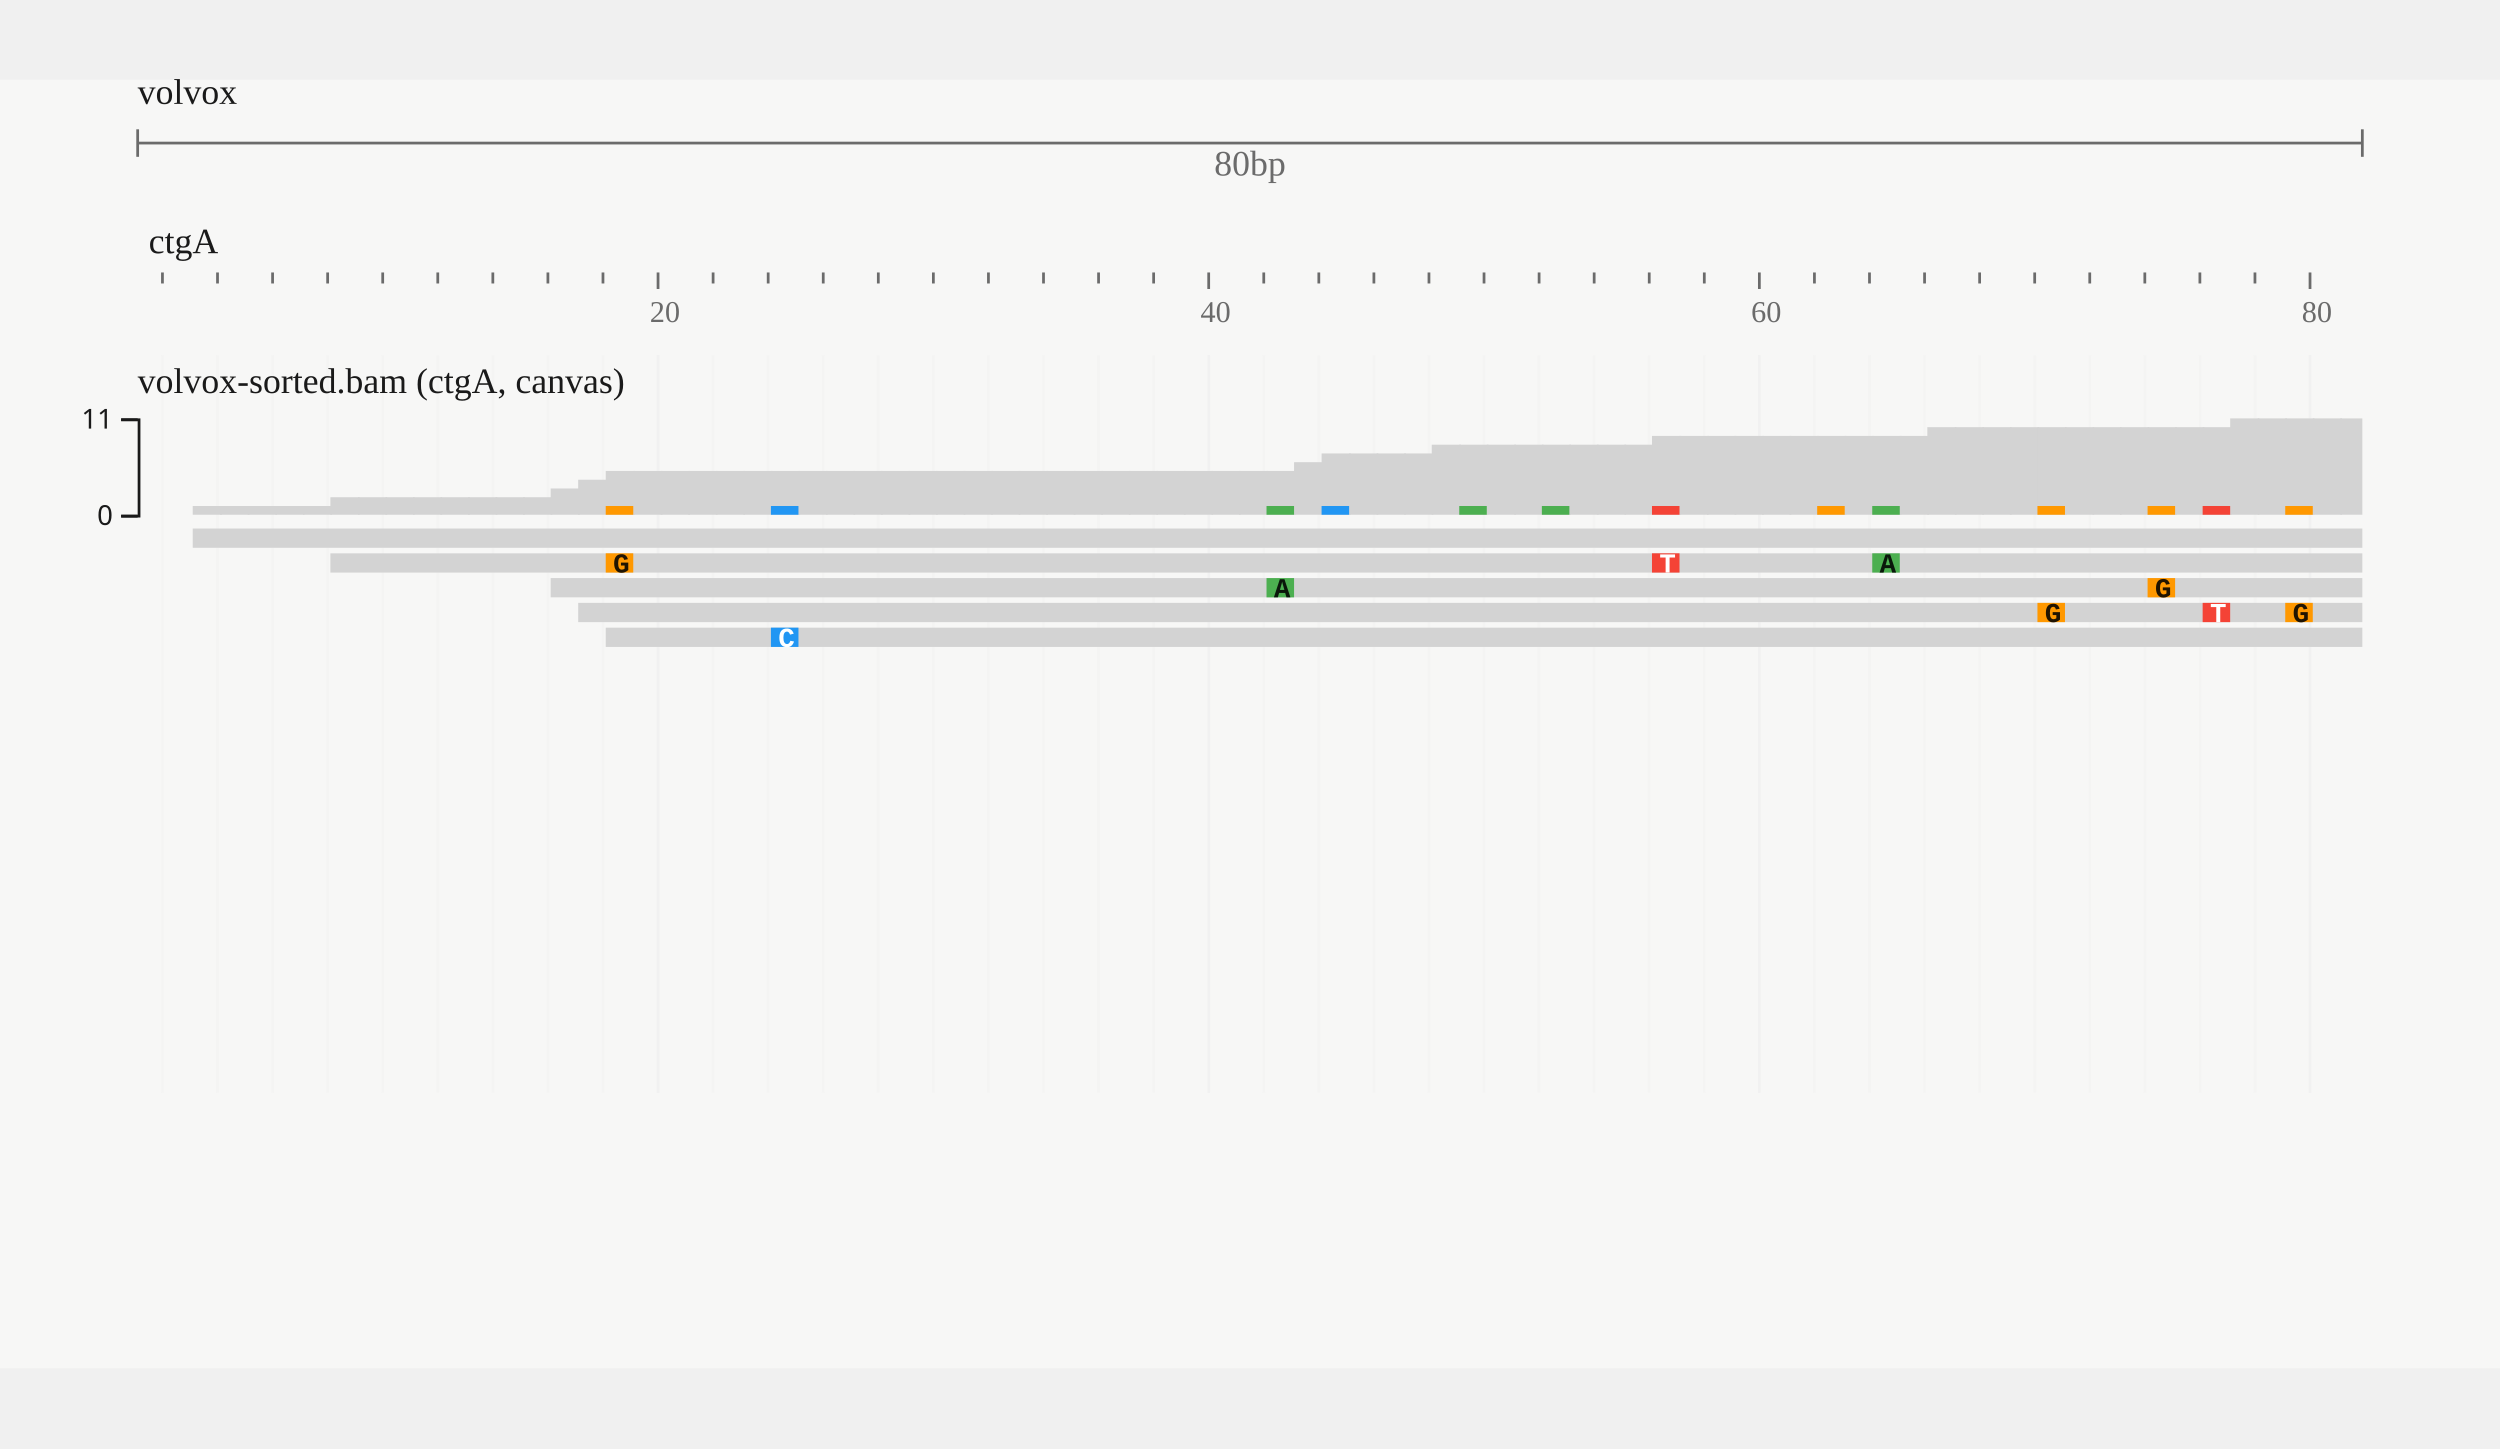
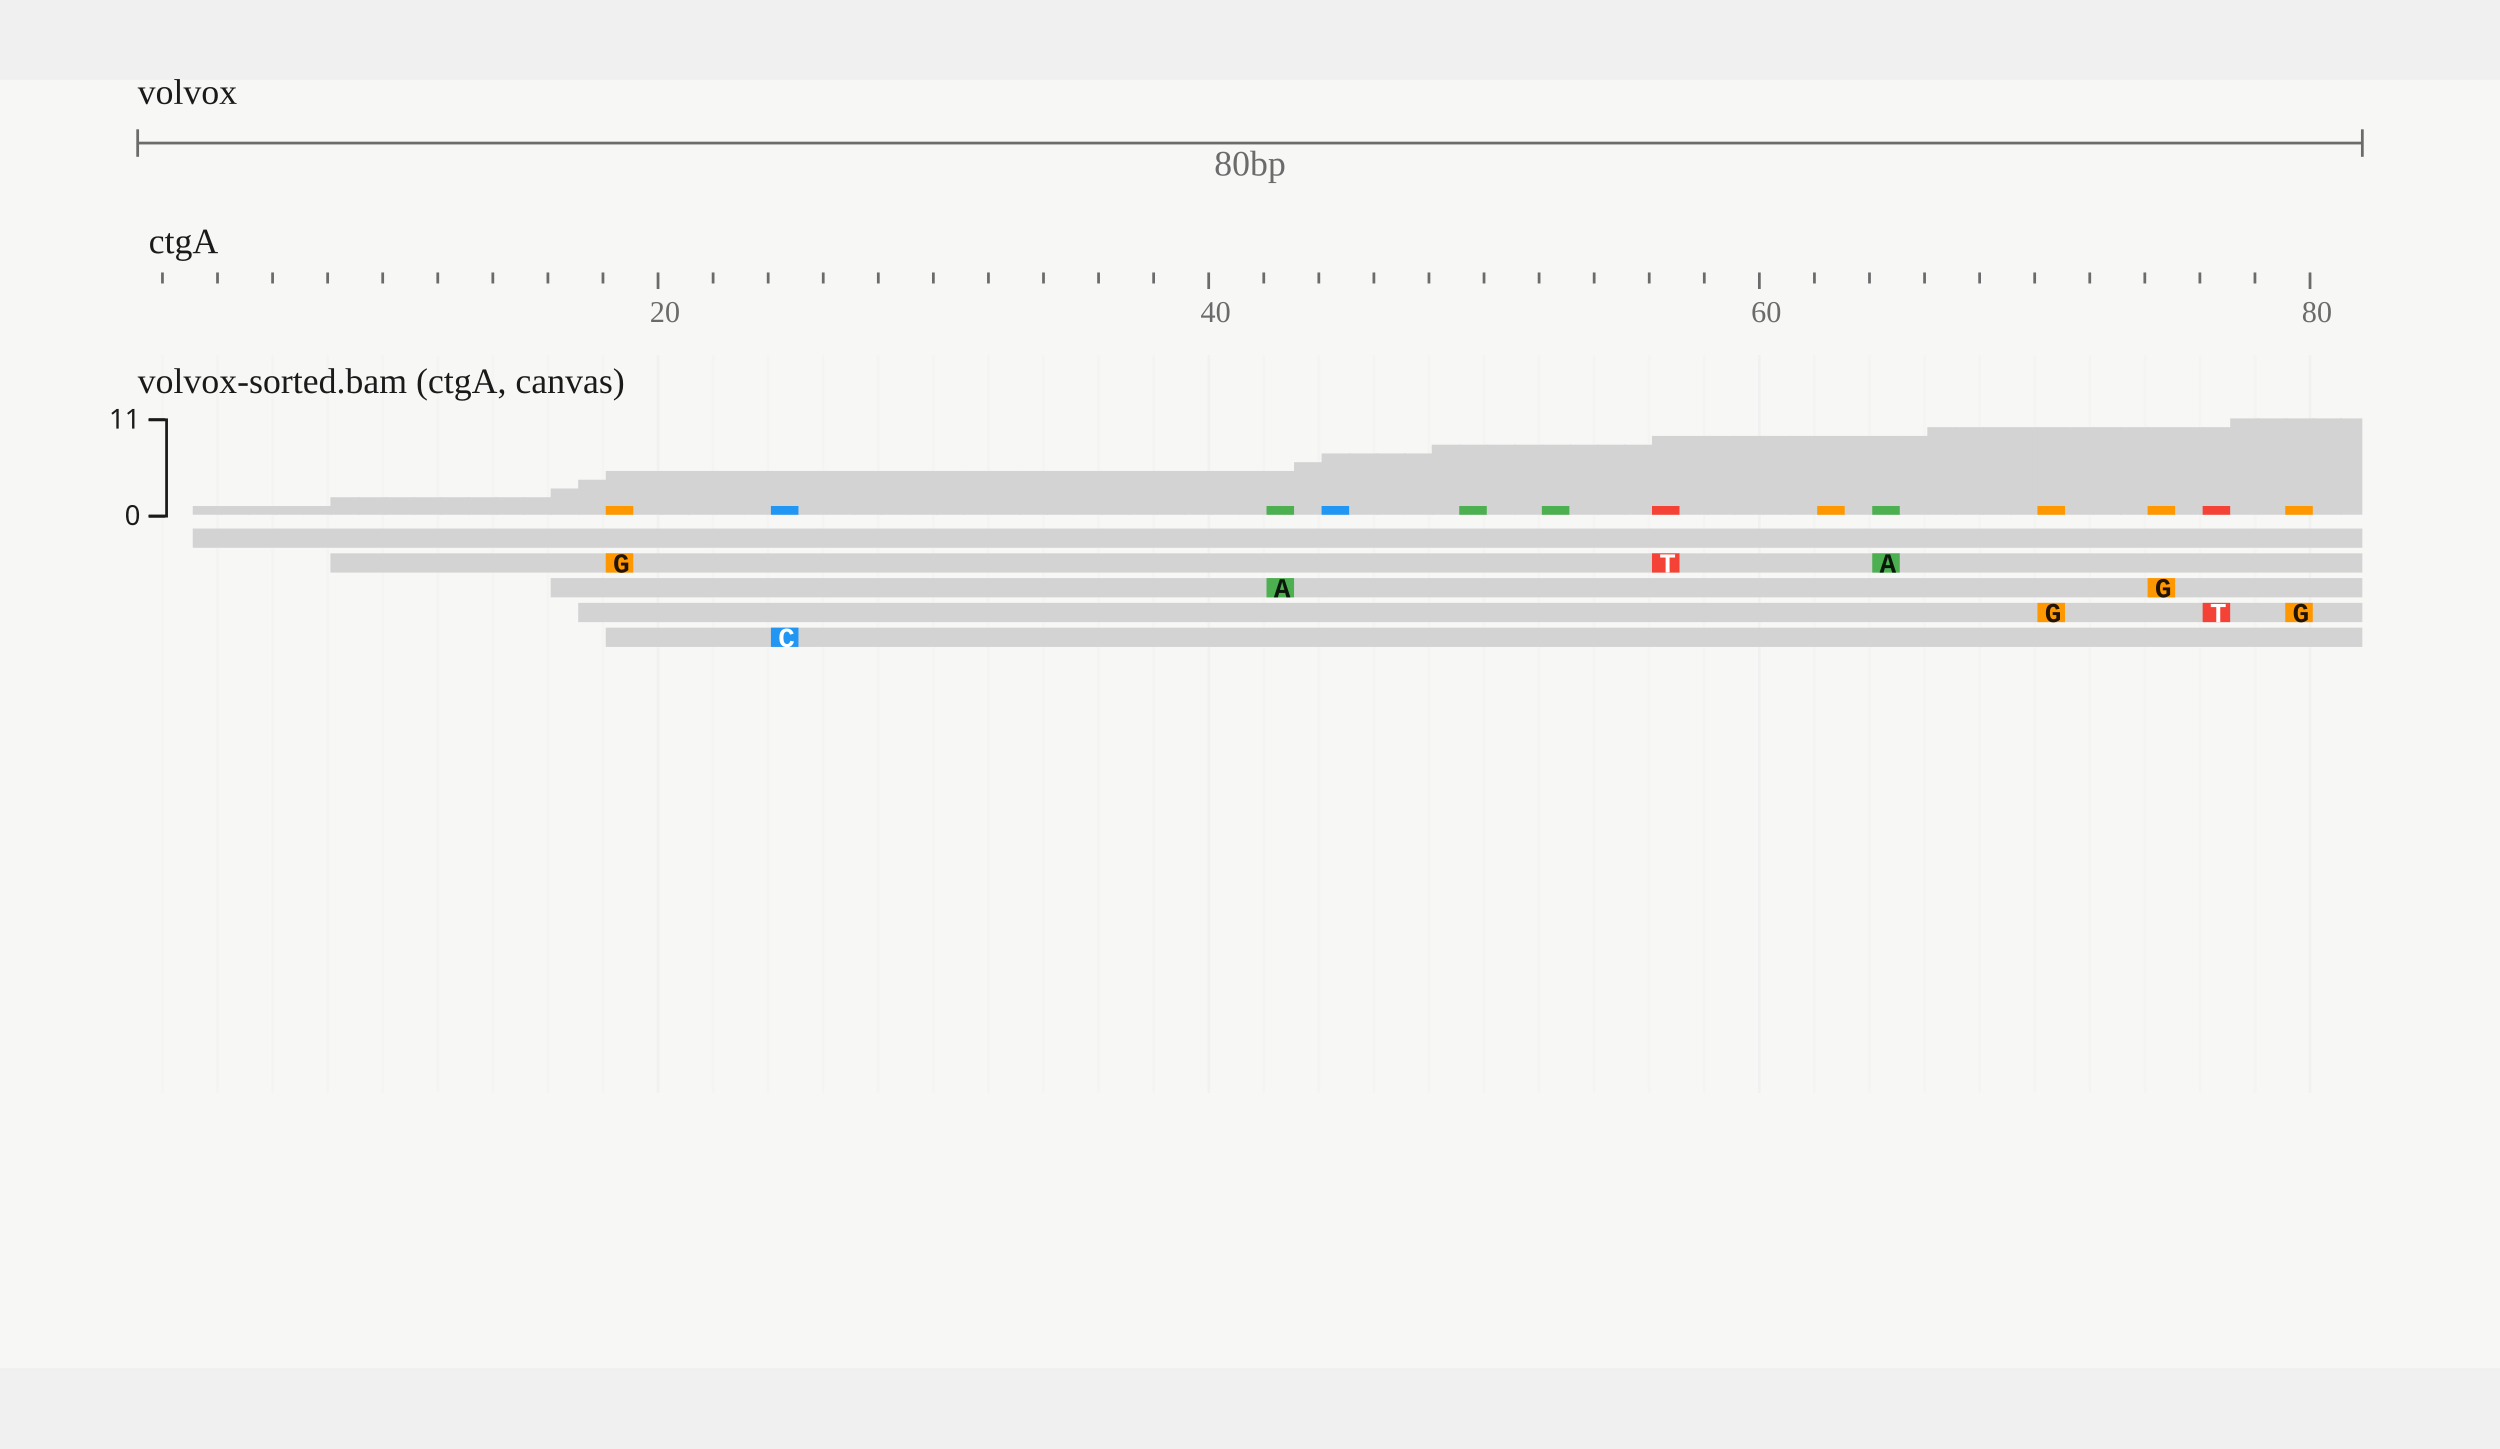
<svg xmlns="http://www.w3.org/2000/svg" width="808" height="468" viewBox="0,0,908,468">
  <rect width="908" height="468" fill="#f7f7f6" />
  <g transform="translate(50 0)">
    <g transform="translate(0)">
      <g id="header">
        <text x="0" y="0" dominant-baseline="hanging" font-size="13" fill="#1a1a1a">volvox</text>
        <g transform="translate(0 13)">
          <line x1="0" x2="808" y1="10" y2="10" stroke="#6b6b6b" />
          <line x1="0" x2="0" y1="5" y2="15" stroke="#6b6b6b" />
          <line x1="808" x2="808" y1="5" y2="15" stroke="#6b6b6b" />
          <text x="404" y="13" text-anchor="middle" dominant-baseline="hanging" font-size="13" fill="#6b6b6b">80bp</text>
        </g>
        <g transform="translate(0 50)">
          <g>
            <defs>
              <clipPath id="clip-{volvox}ctgA:1.1..80.9-0">
                <rect x="0" y="0" width="808" height="100" />
              </clipPath>
            </defs>
            <g transform="translate(0 0)">
              <g clip-path="url(#clip-{volvox}ctgA:1.1..80.9-0)">
                <text x="4" y="13" font-size="13" fill="#1a1a1a">ctgA</text>
                <g transform="translate(0 20)">
                  <line x1="-31" x2="-31" y1="0" y2="4" stroke-width="1" stroke="#6b6b6b" />
                  <line x1="-11" x2="-11" y1="0" y2="6" stroke-width="1" stroke="#6b6b6b" />
                  <line x1="9" x2="9" y1="0" y2="4" stroke-width="1" stroke="#6b6b6b" />
                  <line x1="29" x2="29" y1="0" y2="4" stroke-width="1" stroke="#6b6b6b" />
                  <line x1="49" x2="49" y1="0" y2="4" stroke-width="1" stroke="#6b6b6b" />
                  <line x1="69" x2="69" y1="0" y2="4" stroke-width="1" stroke="#6b6b6b" />
                  <line x1="89" x2="89" y1="0" y2="4" stroke-width="1" stroke="#6b6b6b" />
                  <line x1="109" x2="109" y1="0" y2="4" stroke-width="1" stroke="#6b6b6b" />
                  <line x1="129" x2="129" y1="0" y2="4" stroke-width="1" stroke="#6b6b6b" />
                  <line x1="149" x2="149" y1="0" y2="4" stroke-width="1" stroke="#6b6b6b" />
                  <line x1="169" x2="169" y1="0" y2="4" stroke-width="1" stroke="#6b6b6b" />
                  <line x1="189" x2="189" y1="0" y2="6" stroke-width="1" stroke="#6b6b6b" />
                  <line x1="209" x2="209" y1="0" y2="4" stroke-width="1" stroke="#6b6b6b" />
                  <line x1="229" x2="229" y1="0" y2="4" stroke-width="1" stroke="#6b6b6b" />
                  <line x1="249" x2="249" y1="0" y2="4" stroke-width="1" stroke="#6b6b6b" />
                  <line x1="269" x2="269" y1="0" y2="4" stroke-width="1" stroke="#6b6b6b" />
                  <line x1="289" x2="289" y1="0" y2="4" stroke-width="1" stroke="#6b6b6b" />
                  <line x1="309" x2="309" y1="0" y2="4" stroke-width="1" stroke="#6b6b6b" />
                  <line x1="329" x2="329" y1="0" y2="4" stroke-width="1" stroke="#6b6b6b" />
                  <line x1="349" x2="349" y1="0" y2="4" stroke-width="1" stroke="#6b6b6b" />
                  <line x1="369" x2="369" y1="0" y2="4" stroke-width="1" stroke="#6b6b6b" />
                  <line x1="389" x2="389" y1="0" y2="6" stroke-width="1" stroke="#6b6b6b" />
                  <line x1="409" x2="409" y1="0" y2="4" stroke-width="1" stroke="#6b6b6b" />
                  <line x1="429" x2="429" y1="0" y2="4" stroke-width="1" stroke="#6b6b6b" />
                  <line x1="449" x2="449" y1="0" y2="4" stroke-width="1" stroke="#6b6b6b" />
                  <line x1="469" x2="469" y1="0" y2="4" stroke-width="1" stroke="#6b6b6b" />
                  <line x1="489" x2="489" y1="0" y2="4" stroke-width="1" stroke="#6b6b6b" />
                  <line x1="509" x2="509" y1="0" y2="4" stroke-width="1" stroke="#6b6b6b" />
                  <line x1="529" x2="529" y1="0" y2="4" stroke-width="1" stroke="#6b6b6b" />
                  <line x1="549" x2="549" y1="0" y2="4" stroke-width="1" stroke="#6b6b6b" />
                  <line x1="569" x2="569" y1="0" y2="4" stroke-width="1" stroke="#6b6b6b" />
                  <line x1="589" x2="589" y1="0" y2="6" stroke-width="1" stroke="#6b6b6b" />
                  <line x1="609" x2="609" y1="0" y2="4" stroke-width="1" stroke="#6b6b6b" />
                  <line x1="629" x2="629" y1="0" y2="4" stroke-width="1" stroke="#6b6b6b" />
                  <line x1="649" x2="649" y1="0" y2="4" stroke-width="1" stroke="#6b6b6b" />
                  <line x1="669" x2="669" y1="0" y2="4" stroke-width="1" stroke="#6b6b6b" />
                  <line x1="689" x2="689" y1="0" y2="4" stroke-width="1" stroke="#6b6b6b" />
                  <line x1="709" x2="709" y1="0" y2="4" stroke-width="1" stroke="#6b6b6b" />
                  <line x1="729" x2="729" y1="0" y2="4" stroke-width="1" stroke="#6b6b6b" />
                  <line x1="749" x2="749" y1="0" y2="4" stroke-width="1" stroke="#6b6b6b" />
                  <line x1="769" x2="769" y1="0" y2="4" stroke-width="1" stroke="#6b6b6b" />
                  <line x1="789" x2="789" y1="0" y2="6" stroke-width="1" stroke="#6b6b6b" />
                  <line x1="809" x2="809" y1="0" y2="4" stroke-width="1" stroke="#6b6b6b" />
                  <line x1="829" x2="829" y1="0" y2="4" stroke-width="1" stroke="#6b6b6b" />
                  <text x="186" y="18" font-size="11" fill="#6b6b6b">20</text>
                  <text x="386" y="18" font-size="11" fill="#6b6b6b">40</text>
                  <text x="586" y="18" font-size="11" fill="#6b6b6b">60</text>
                  <text x="786" y="18" font-size="11" fill="#6b6b6b">80</text>
                </g>
              </g>
            </g>
          </g>
        </g>
      </g>
    </g>
    <g transform="translate(0 100)">
      <g>
        <defs>
          <clipPath id="gridline-clip-{volvox}ctgA:1.1..80.9-0">
            <rect x="0" y="0" width="808" height="268" />
          </clipPath>
        </defs>
        <g transform="translate(0 0)" clip-path="url(#gridline-clip-{volvox}ctgA:1.1..80.9-0)">
          <line x1="-31" x2="-31" y1="0" y2="268" stroke-width="1" stroke="#e5e5e5" stroke-opacity="0.15" />
          <line x1="-11" x2="-11" y1="0" y2="268" stroke-width="1" stroke="#e5e5e5" stroke-opacity="0.3" />
          <line x1="9" x2="9" y1="0" y2="268" stroke-width="1" stroke="#e5e5e5" stroke-opacity="0.15" />
          <line x1="29" x2="29" y1="0" y2="268" stroke-width="1" stroke="#e5e5e5" stroke-opacity="0.15" />
          <line x1="49" x2="49" y1="0" y2="268" stroke-width="1" stroke="#e5e5e5" stroke-opacity="0.15" />
          <line x1="69" x2="69" y1="0" y2="268" stroke-width="1" stroke="#e5e5e5" stroke-opacity="0.15" />
          <line x1="89" x2="89" y1="0" y2="268" stroke-width="1" stroke="#e5e5e5" stroke-opacity="0.15" />
          <line x1="109" x2="109" y1="0" y2="268" stroke-width="1" stroke="#e5e5e5" stroke-opacity="0.15" />
          <line x1="129" x2="129" y1="0" y2="268" stroke-width="1" stroke="#e5e5e5" stroke-opacity="0.15" />
          <line x1="149" x2="149" y1="0" y2="268" stroke-width="1" stroke="#e5e5e5" stroke-opacity="0.15" />
          <line x1="169" x2="169" y1="0" y2="268" stroke-width="1" stroke="#e5e5e5" stroke-opacity="0.15" />
          <line x1="189" x2="189" y1="0" y2="268" stroke-width="1" stroke="#e5e5e5" stroke-opacity="0.3" />
          <line x1="209" x2="209" y1="0" y2="268" stroke-width="1" stroke="#e5e5e5" stroke-opacity="0.15" />
          <line x1="229" x2="229" y1="0" y2="268" stroke-width="1" stroke="#e5e5e5" stroke-opacity="0.15" />
          <line x1="249" x2="249" y1="0" y2="268" stroke-width="1" stroke="#e5e5e5" stroke-opacity="0.15" />
          <line x1="269" x2="269" y1="0" y2="268" stroke-width="1" stroke="#e5e5e5" stroke-opacity="0.15" />
          <line x1="289" x2="289" y1="0" y2="268" stroke-width="1" stroke="#e5e5e5" stroke-opacity="0.15" />
          <line x1="309" x2="309" y1="0" y2="268" stroke-width="1" stroke="#e5e5e5" stroke-opacity="0.15" />
          <line x1="329" x2="329" y1="0" y2="268" stroke-width="1" stroke="#e5e5e5" stroke-opacity="0.15" />
          <line x1="349" x2="349" y1="0" y2="268" stroke-width="1" stroke="#e5e5e5" stroke-opacity="0.15" />
          <line x1="369" x2="369" y1="0" y2="268" stroke-width="1" stroke="#e5e5e5" stroke-opacity="0.15" />
          <line x1="389" x2="389" y1="0" y2="268" stroke-width="1" stroke="#e5e5e5" stroke-opacity="0.3" />
          <line x1="409" x2="409" y1="0" y2="268" stroke-width="1" stroke="#e5e5e5" stroke-opacity="0.15" />
          <line x1="429" x2="429" y1="0" y2="268" stroke-width="1" stroke="#e5e5e5" stroke-opacity="0.15" />
          <line x1="449" x2="449" y1="0" y2="268" stroke-width="1" stroke="#e5e5e5" stroke-opacity="0.15" />
          <line x1="469" x2="469" y1="0" y2="268" stroke-width="1" stroke="#e5e5e5" stroke-opacity="0.15" />
          <line x1="489" x2="489" y1="0" y2="268" stroke-width="1" stroke="#e5e5e5" stroke-opacity="0.15" />
          <line x1="509" x2="509" y1="0" y2="268" stroke-width="1" stroke="#e5e5e5" stroke-opacity="0.15" />
          <line x1="529" x2="529" y1="0" y2="268" stroke-width="1" stroke="#e5e5e5" stroke-opacity="0.15" />
          <line x1="549" x2="549" y1="0" y2="268" stroke-width="1" stroke="#e5e5e5" stroke-opacity="0.15" />
          <line x1="569" x2="569" y1="0" y2="268" stroke-width="1" stroke="#e5e5e5" stroke-opacity="0.15" />
          <line x1="589" x2="589" y1="0" y2="268" stroke-width="1" stroke="#e5e5e5" stroke-opacity="0.3" />
          <line x1="609" x2="609" y1="0" y2="268" stroke-width="1" stroke="#e5e5e5" stroke-opacity="0.15" />
          <line x1="629" x2="629" y1="0" y2="268" stroke-width="1" stroke="#e5e5e5" stroke-opacity="0.15" />
          <line x1="649" x2="649" y1="0" y2="268" stroke-width="1" stroke="#e5e5e5" stroke-opacity="0.15" />
          <line x1="669" x2="669" y1="0" y2="268" stroke-width="1" stroke="#e5e5e5" stroke-opacity="0.15" />
          <line x1="689" x2="689" y1="0" y2="268" stroke-width="1" stroke="#e5e5e5" stroke-opacity="0.15" />
          <line x1="709" x2="709" y1="0" y2="268" stroke-width="1" stroke="#e5e5e5" stroke-opacity="0.15" />
          <line x1="729" x2="729" y1="0" y2="268" stroke-width="1" stroke="#e5e5e5" stroke-opacity="0.15" />
          <line x1="749" x2="749" y1="0" y2="268" stroke-width="1" stroke="#e5e5e5" stroke-opacity="0.15" />
          <line x1="769" x2="769" y1="0" y2="268" stroke-width="1" stroke="#e5e5e5" stroke-opacity="0.15" />
          <line x1="789" x2="789" y1="0" y2="268" stroke-width="1" stroke="#e5e5e5" stroke-opacity="0.3" />
          <line x1="809" x2="809" y1="0" y2="268" stroke-width="1" stroke="#e5e5e5" stroke-opacity="0.15" />
          <line x1="829" x2="829" y1="0" y2="268" stroke-width="1" stroke="#e5e5e5" stroke-opacity="0.15" />
        </g>
      </g>
    </g>
    <g transform="translate(0 100)">
      <g transform="translate(0 0)">
        <g transform="translate(0 18)">
          <g>
            <g>
              <defs>
                <clipPath id="clip-jest">
                  <rect x="0" y="0" width="808" height="45" />
                </clipPath>
              </defs>
              <g transform="translate(0 0)">
                <g clip-path="url(#clip-jest)">
                  <g>
                    <defs />
                    <g>
                      <g>
                        <rect fill="#d3d3d3" stroke="none" x="20" y="36.818" width="10.6" height="3.182" />
                        <rect fill="#d3d3d3" stroke="none" x="30" y="36.818" width="10.6" height="3.182" />
                        <rect fill="#d3d3d3" stroke="none" x="40" y="36.818" width="10.6" height="3.182" />
                        <rect fill="#d3d3d3" stroke="none" x="50" y="36.818" width="10.6" height="3.182" />
                        <rect fill="#d3d3d3" stroke="none" x="60" y="36.818" width="10.6" height="3.182" />
                        <rect fill="#d3d3d3" stroke="none" x="70" y="33.636" width="10.6" height="6.364" />
                        <rect fill="#d3d3d3" stroke="none" x="80" y="33.636" width="10.6" height="6.364" />
                        <rect fill="#d3d3d3" stroke="none" x="90" y="33.636" width="10.6" height="6.364" />
                        <rect fill="#d3d3d3" stroke="none" x="100" y="33.636" width="10.6" height="6.364" />
                        <rect fill="#d3d3d3" stroke="none" x="110" y="33.636" width="10.6" height="6.364" />
                        <rect fill="#d3d3d3" stroke="none" x="120" y="33.636" width="10.6" height="6.364" />
                        <rect fill="#d3d3d3" stroke="none" x="130" y="33.636" width="10.6" height="6.364" />
                        <rect fill="#d3d3d3" stroke="none" x="140" y="33.636" width="10.6" height="6.364" />
                        <rect fill="#d3d3d3" stroke="none" x="150" y="30.455" width="10.6" height="9.545" />
                        <rect fill="#d3d3d3" stroke="none" x="160" y="27.273" width="10.6" height="12.727" />
                        <rect fill="#d3d3d3" stroke="none" x="170" y="24.091" width="10.6" height="15.909" />
                        <rect fill="#d3d3d3" stroke="none" x="180" y="24.091" width="10.6" height="15.909" />
                        <rect fill="#d3d3d3" stroke="none" x="190" y="24.091" width="10.6" height="15.909" />
                        <rect fill="#d3d3d3" stroke="none" x="200" y="24.091" width="10.6" height="15.909" />
                        <rect fill="#d3d3d3" stroke="none" x="210" y="24.091" width="10.6" height="15.909" />
                        <rect fill="#d3d3d3" stroke="none" x="220" y="24.091" width="10.6" height="15.909" />
                        <rect fill="#d3d3d3" stroke="none" x="230" y="24.091" width="10.6" height="15.909" />
                        <rect fill="#d3d3d3" stroke="none" x="240" y="24.091" width="10.6" height="15.909" />
                        <rect fill="#d3d3d3" stroke="none" x="250" y="24.091" width="10.6" height="15.909" />
                        <rect fill="#d3d3d3" stroke="none" x="260" y="24.091" width="10.6" height="15.909" />
                        <rect fill="#d3d3d3" stroke="none" x="270" y="24.091" width="10.6" height="15.909" />
                        <rect fill="#d3d3d3" stroke="none" x="280" y="24.091" width="10.6" height="15.909" />
                        <rect fill="#d3d3d3" stroke="none" x="290" y="24.091" width="10.6" height="15.909" />
                        <rect fill="#d3d3d3" stroke="none" x="300" y="24.091" width="10.6" height="15.909" />
                        <rect fill="#d3d3d3" stroke="none" x="310" y="24.091" width="10.6" height="15.909" />
                        <rect fill="#d3d3d3" stroke="none" x="320" y="24.091" width="10.6" height="15.909" />
                        <rect fill="#d3d3d3" stroke="none" x="330" y="24.091" width="10.6" height="15.909" />
                        <rect fill="#d3d3d3" stroke="none" x="340" y="24.091" width="10.6" height="15.909" />
                        <rect fill="#d3d3d3" stroke="none" x="350" y="24.091" width="10.6" height="15.909" />
                        <rect fill="#d3d3d3" stroke="none" x="360" y="24.091" width="10.6" height="15.909" />
                        <rect fill="#d3d3d3" stroke="none" x="370" y="24.091" width="10.6" height="15.909" />
                        <rect fill="#d3d3d3" stroke="none" x="380" y="24.091" width="10.6" height="15.909" />
                        <rect fill="#d3d3d3" stroke="none" x="390" y="24.091" width="10.6" height="15.909" />
                        <rect fill="#d3d3d3" stroke="none" x="400" y="24.091" width="10.6" height="15.909" />
                        <rect fill="#d3d3d3" stroke="none" x="410" y="24.091" width="10.6" height="15.909" />
                        <rect fill="#d3d3d3" stroke="none" x="420" y="20.909" width="10.6" height="19.091" />
                        <rect fill="#d3d3d3" stroke="none" x="430" y="17.727" width="10.6" height="22.273" />
                        <rect fill="#d3d3d3" stroke="none" x="440" y="17.727" width="10.6" height="22.273" />
                        <rect fill="#d3d3d3" stroke="none" x="450" y="17.727" width="10.6" height="22.273" />
                        <rect fill="#d3d3d3" stroke="none" x="460" y="17.727" width="10.6" height="22.273" />
                        <rect fill="#d3d3d3" stroke="none" x="470" y="14.545" width="10.6" height="25.455" />
                        <rect fill="#d3d3d3" stroke="none" x="480" y="14.545" width="10.6" height="25.455" />
                        <rect fill="#d3d3d3" stroke="none" x="490" y="14.545" width="10.6" height="25.455" />
                        <rect fill="#d3d3d3" stroke="none" x="500" y="14.545" width="10.6" height="25.455" />
                        <rect fill="#d3d3d3" stroke="none" x="510" y="14.545" width="10.6" height="25.455" />
                        <rect fill="#d3d3d3" stroke="none" x="520" y="14.545" width="10.6" height="25.455" />
                        <rect fill="#d3d3d3" stroke="none" x="530" y="14.545" width="10.6" height="25.455" />
                        <rect fill="#d3d3d3" stroke="none" x="540" y="14.545" width="10.6" height="25.455" />
                        <rect fill="#d3d3d3" stroke="none" x="550" y="11.364" width="10.6" height="28.636" />
                        <rect fill="#d3d3d3" stroke="none" x="560" y="11.364" width="10.6" height="28.636" />
                        <rect fill="#d3d3d3" stroke="none" x="570" y="11.364" width="10.6" height="28.636" />
                        <rect fill="#d3d3d3" stroke="none" x="580" y="11.364" width="10.6" height="28.636" />
                        <rect fill="#d3d3d3" stroke="none" x="590" y="11.364" width="10.6" height="28.636" />
                        <rect fill="#d3d3d3" stroke="none" x="600" y="11.364" width="10.6" height="28.636" />
                        <rect fill="#d3d3d3" stroke="none" x="610" y="11.364" width="10.6" height="28.636" />
                        <rect fill="#d3d3d3" stroke="none" x="620" y="11.364" width="10.6" height="28.636" />
                        <rect fill="#d3d3d3" stroke="none" x="630" y="11.364" width="10.6" height="28.636" />
                        <rect fill="#d3d3d3" stroke="none" x="640" y="11.364" width="10.6" height="28.636" />
                        <rect fill="#d3d3d3" stroke="none" x="650" y="8.182" width="10.6" height="31.818" />
                        <rect fill="#d3d3d3" stroke="none" x="660" y="8.182" width="10.6" height="31.818" />
                        <rect fill="#d3d3d3" stroke="none" x="670" y="8.182" width="10.6" height="31.818" />
                        <rect fill="#d3d3d3" stroke="none" x="680" y="8.182" width="10.6" height="31.818" />
                        <rect fill="#d3d3d3" stroke="none" x="690" y="8.182" width="10.6" height="31.818" />
                        <rect fill="#d3d3d3" stroke="none" x="700" y="8.182" width="10.6" height="31.818" />
                        <rect fill="#d3d3d3" stroke="none" x="710" y="8.182" width="10.6" height="31.818" />
                        <rect fill="#d3d3d3" stroke="none" x="720" y="8.182" width="10.6" height="31.818" />
                        <rect fill="#d3d3d3" stroke="none" x="730" y="8.182" width="10.6" height="31.818" />
                        <rect fill="#d3d3d3" stroke="none" x="740" y="8.182" width="10.6" height="31.818" />
                        <rect fill="#d3d3d3" stroke="none" x="750" y="8.182" width="10.6" height="31.818" />
                        <rect fill="#d3d3d3" stroke="none" x="760" y="5" width="10.6" height="35" />
                        <rect fill="#d3d3d3" stroke="none" x="770" y="5" width="10.6" height="35" />
                        <rect fill="#d3d3d3" stroke="none" x="780" y="5" width="10.6" height="35" />
                        <rect fill="#d3d3d3" stroke="none" x="790" y="5" width="10.6" height="35" />
                        <rect fill="#d3d3d3" stroke="none" x="800" y="5" width="10.6" height="35" />
                        <rect fill="#ff9800" stroke="none" x="170" y="36.818" width="10" height="3.182" />
                        <rect fill="#2196f3" stroke="none" x="230" y="36.818" width="10" height="3.182" />
                        <rect fill="#4caf50" stroke="none" x="410" y="36.818" width="10" height="3.182" />
                        <rect fill="#2196f3" stroke="none" x="430" y="36.818" width="10" height="3.182" />
                        <rect fill="#4caf50" stroke="none" x="480" y="36.818" width="10" height="3.182" />
                        <rect fill="#4caf50" stroke="none" x="510" y="36.818" width="10" height="3.182" />
                        <rect fill="#f44336" stroke="none" x="550" y="36.818" width="10" height="3.182" />
                        <rect fill="#ff9800" stroke="none" x="610" y="36.818" width="10" height="3.182" />
                        <rect fill="#4caf50" stroke="none" x="630" y="36.818" width="10" height="3.182" />
                        <rect fill="#ff9800" stroke="none" x="690" y="36.818" width="10" height="3.182" />
                        <rect fill="#ff9800" stroke="none" x="730" y="36.818" width="10" height="3.182" />
                        <rect fill="#f44336" stroke="none" x="750" y="36.818" width="10" height="3.182" />
                        <rect fill="#ff9800" stroke="none" x="780" y="36.818" width="10" height="3.182" />
                      </g>
                    </g>
                  </g>
                </g>
              </g>
              <defs>
                <clipPath id="clip-jest-labels">
                  <rect x="0" y="0" width="808" height="45" />
                </clipPath>
              </defs>
              <g clip-path="url(#clip-jest-labels)" />
            </g>
-             <g transform="translate(0)">
+             <g transform="translate(10)">
              <g fill="none" font-size="10" font-family="sans-serif" text-anchor="end" stroke-width="1">
                <path stroke="#1A1A1A" d="M-6,40.5H0.5V5.5H-6" />
                <g transform="translate(0,40)">
                  <line stroke="#1A1A1A" x2="-6" y1="0.5" y2="0.5" />
                  <text stroke="#F7F7F6" stroke-width="2.5" paint-order="stroke" fill="#1A1A1A" dy="0.32em" x="-9" y="0.5">0</text>
                </g>
                <g transform="translate(0,5)">
                  <line stroke="#1A1A1A" x2="-6" y1="0.5" y2="0.5" />
                  <text stroke="#F7F7F6" stroke-width="2.5" paint-order="stroke" fill="#1A1A1A" dy="0.32em" x="-9" y="0.5">11</text>
                </g>
              </g>
            </g>
          </g>
          <g transform="translate(0 45)">
            <defs>
              <clipPath id="clip-jest">
                <rect x="0" y="0" width="808" height="205" />
              </clipPath>
            </defs>
            <g transform="translate(0 0)">
              <g clip-path="url(#clip-jest)">
                <g>
                  <defs />
                  <g>
                    <g>
                      <path fill="lightgrey" stroke="none" paint-order="stroke fill markers" d=" M 20 0 L 20 7 L 1020 7 L 1025 3.5 L 1020 0 Z" />
                      <path fill="lightgrey" stroke="none" paint-order="stroke fill markers" d=" M 70 9 L 70 16 L 1070 16 L 1075 12.5 L 1070 9 Z" />
                      <rect fill="#ff9800" stroke="none" x="170" y="9" width="10" height="7" />
                      <text fill="rgb(0,0,0)" stroke="none" font-family="Courier New,monospace" font-size="10px" font-style="normal" font-weight="bold" text-decoration="normal" x="172.672" y="16" text-anchor="start" dominant-baseline="alphabetic" fill-opacity="0.87">G</text>
                      <rect fill="#f44336" stroke="none" x="550" y="9" width="10" height="7" />
                      <text fill="#fff" stroke="none" font-family="Courier New,monospace" font-size="10px" font-style="normal" font-weight="bold" text-decoration="normal" x="552.672" y="16" text-anchor="start" dominant-baseline="alphabetic">T</text>
                      <rect fill="#4caf50" stroke="none" x="630" y="9" width="10" height="7" />
                      <text fill="rgb(0,0,0)" stroke="none" font-family="Courier New,monospace" font-size="10px" font-style="normal" font-weight="bold" text-decoration="normal" x="632.672" y="16" text-anchor="start" dominant-baseline="alphabetic" fill-opacity="0.87">A</text>
                      <path fill="lightgrey" stroke="none" paint-order="stroke fill markers" d=" M 150 18 L 150 25 L 1150 25 L 1155 21.5 L 1150 18 Z" />
                      <rect fill="#4caf50" stroke="none" x="410" y="18" width="10" height="7" />
                      <text fill="rgb(0,0,0)" stroke="none" font-family="Courier New,monospace" font-size="10px" font-style="normal" font-weight="bold" text-decoration="normal" x="412.672" y="25" text-anchor="start" dominant-baseline="alphabetic" fill-opacity="0.87">A</text>
                      <rect fill="#ff9800" stroke="none" x="730" y="18" width="10" height="7" />
                      <text fill="rgb(0,0,0)" stroke="none" font-family="Courier New,monospace" font-size="10px" font-style="normal" font-weight="bold" text-decoration="normal" x="732.672" y="25" text-anchor="start" dominant-baseline="alphabetic" fill-opacity="0.87">G</text>
                      <path fill="lightgrey" stroke="none" paint-order="stroke fill markers" d=" M 160 27 L 160 34 L 1160 34 L 1165 30.5 L 1160 27 Z" />
                      <rect fill="#ff9800" stroke="none" x="690" y="27" width="10" height="7" />
                      <text fill="rgb(0,0,0)" stroke="none" font-family="Courier New,monospace" font-size="10px" font-style="normal" font-weight="bold" text-decoration="normal" x="692.672" y="34" text-anchor="start" dominant-baseline="alphabetic" fill-opacity="0.87">G</text>
                      <rect fill="#f44336" stroke="none" x="750" y="27" width="10" height="7" />
                      <text fill="#fff" stroke="none" font-family="Courier New,monospace" font-size="10px" font-style="normal" font-weight="bold" text-decoration="normal" x="752.672" y="34" text-anchor="start" dominant-baseline="alphabetic">T</text>
                      <rect fill="#ff9800" stroke="none" x="780" y="27" width="10" height="7" />
                      <text fill="rgb(0,0,0)" stroke="none" font-family="Courier New,monospace" font-size="10px" font-style="normal" font-weight="bold" text-decoration="normal" x="782.672" y="34" text-anchor="start" dominant-baseline="alphabetic" fill-opacity="0.87">G</text>
                      <path fill="lightgrey" stroke="none" paint-order="stroke fill markers" d=" M 170 36 L 170 43 L 1170 43 L 1175 39.5 L 1170 36 Z" />
                      <rect fill="#2196f3" stroke="none" x="230" y="36" width="10" height="7" />
                      <text fill="#fff" stroke="none" font-family="Courier New,monospace" font-size="10px" font-style="normal" font-weight="bold" text-decoration="normal" x="232.672" y="43" text-anchor="start" dominant-baseline="alphabetic">C</text>
                      <path fill="lightgrey" stroke="none" paint-order="stroke fill markers" d=" M 420 45 L 420 52 L 1420 52 L 1425 48.5 L 1420 45 Z" />
                      <path fill="lightgrey" stroke="none" paint-order="stroke fill markers" d=" M 430 54 L 430 61 L 1430 61 L 1435 57.5 L 1430 54 Z" />
                      <rect fill="#2196f3" stroke="none" x="430" y="54" width="10" height="7" />
                      <text fill="#fff" stroke="none" font-family="Courier New,monospace" font-size="10px" font-style="normal" font-weight="bold" text-decoration="normal" x="432.672" y="61" text-anchor="start" dominant-baseline="alphabetic">C</text>
                      <path fill="lightgrey" stroke="none" paint-order="stroke fill markers" d=" M 470 63 L 470 70 L 1470 70 L 1475 66.5 L 1470 63 Z" />
                      <rect fill="#4caf50" stroke="none" x="480" y="63" width="10" height="7" />
                      <text fill="rgb(0,0,0)" stroke="none" font-family="Courier New,monospace" font-size="10px" font-style="normal" font-weight="bold" text-decoration="normal" x="482.672" y="70" text-anchor="start" dominant-baseline="alphabetic" fill-opacity="0.87">A</text>
                      <rect fill="#4caf50" stroke="none" x="510" y="63" width="10" height="7" />
                      <text fill="rgb(0,0,0)" stroke="none" font-family="Courier New,monospace" font-size="10px" font-style="normal" font-weight="bold" text-decoration="normal" x="512.672" y="70" text-anchor="start" dominant-baseline="alphabetic" fill-opacity="0.87">A</text>
                      <path fill="lightgrey" stroke="none" paint-order="stroke fill markers" d=" M 550 72 L 550 79 L 1550 79 L 1555 75.5 L 1550 72 Z" />
                      <rect fill="#ff9800" stroke="none" x="610" y="72" width="10" height="7" />
                      <text fill="rgb(0,0,0)" stroke="none" font-family="Courier New,monospace" font-size="10px" font-style="normal" font-weight="bold" text-decoration="normal" x="612.672" y="79" text-anchor="start" dominant-baseline="alphabetic" fill-opacity="0.87">G</text>
                      <path fill="lightgrey" stroke="none" paint-order="stroke fill markers" d=" M 650 81 L 650 88 L 1650 88 L 1655 84.5 L 1650 81 Z" />
                      <path fill="lightgrey" stroke="none" paint-order="stroke fill markers" d=" M 760 90 L 760 97 L 1760 97 L 1765 93.5 L 1760 90 Z" />
                    </g>
                  </g>
                </g>
              </g>
            </g>
            <defs>
              <clipPath id="clip-jest-labels">
                <rect x="0" y="0" width="808" height="205" />
              </clipPath>
            </defs>
            <g clip-path="url(#clip-jest-labels)" />
          </g>
        </g>
        <g>
          <text x="0" y="5" fill="#1a1a1a" font-size="13" dominant-baseline="hanging">volvox-sorted.bam (ctgA, canvas)</text>
        </g>
      </g>
    </g>
  </g>
</svg>
